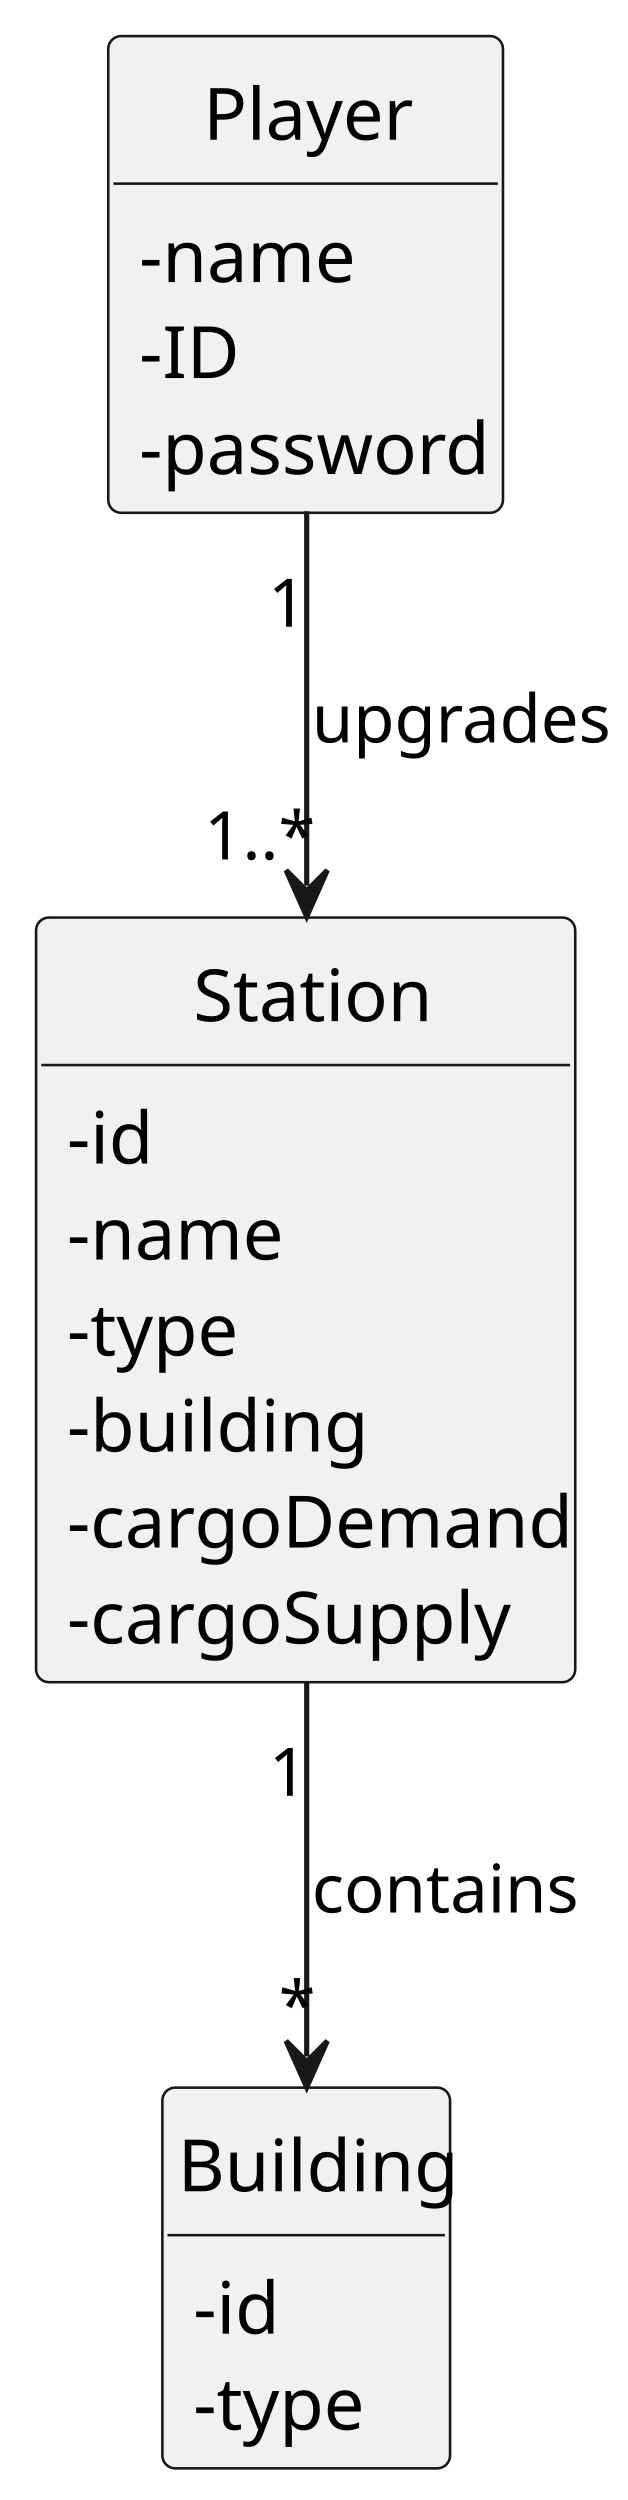
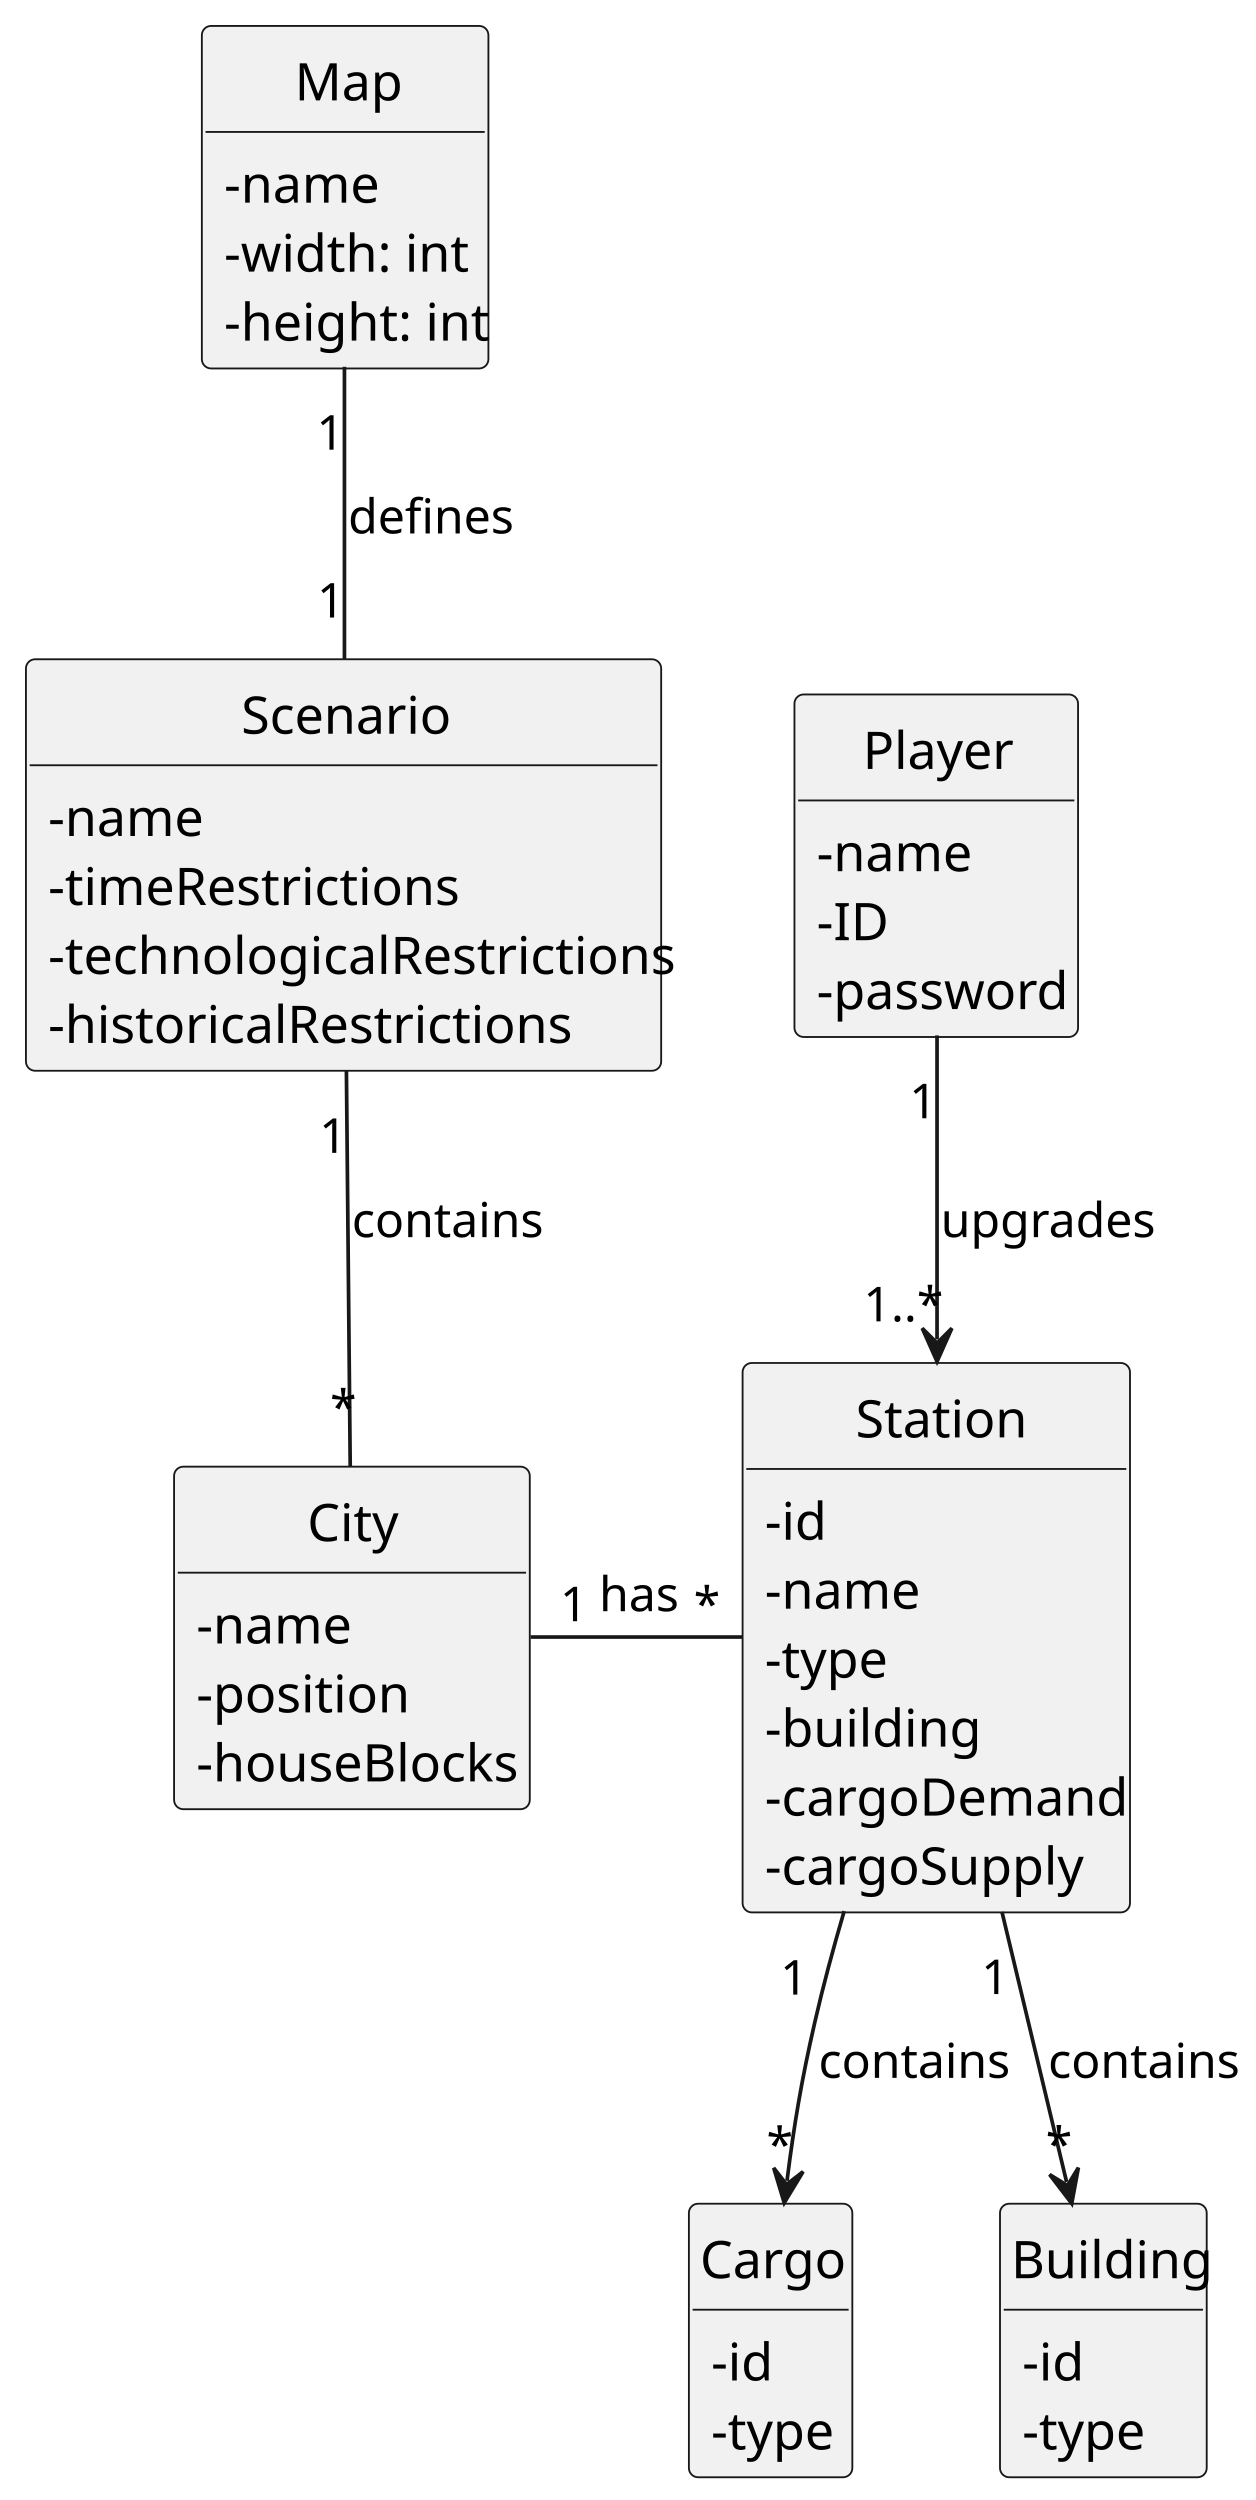
- <svg xmlns="http://www.w3.org/2000/svg" contentStyleType="text/css" height="582px" preserveAspectRatio="none" style="width:146px;height:582px;background:#FFFFFF;" version="1.1" viewBox="0 0 146 582" width="146.4px" zoomAndPan="magnify">
+ <svg xmlns="http://www.w3.org/2000/svg" contentStyleType="text/css" height="675px" preserveAspectRatio="none" style="width:339px;height:675px;background:#FFFFFF;" version="1.1" viewBox="0 0 339 675" width="339px" zoomAndPan="magnify">
  <defs />
  <g>
+     <g id="elem_Map">
+       <rect codeLine="10" fill="#F1F1F1" height="92.484" id="Map" rx="2.5" ry="2.5" style="stroke:#181818;stroke-width:0.5;" width="77.372" x="54.5" y="7" />
+       <text fill="#000000" font-family="sans-serif" font-size="14" lengthAdjust="spacing" textLength="27.234" x="79.569" y="27.107">Map</text>
+       <line style="stroke:#181818;stroke-width:0.5;" x1="55.5" x2="130.872" y1="35.621" y2="35.621" />
+       <text fill="#000000" font-family="sans-serif" font-size="14" lengthAdjust="spacing" textLength="39.683" x="60.5" y="54.728">-name</text>
+       <text fill="#000000" font-family="sans-serif" font-size="14" lengthAdjust="spacing" textLength="59.91" x="60.5" y="73.35">-width: int</text>
+       <text fill="#000000" font-family="sans-serif" font-size="14" lengthAdjust="spacing" textLength="65.372" x="60.5" y="91.971">-height: int</text>
+     </g>
+     <g id="elem_Scenario">
+       <rect codeLine="16" fill="#F1F1F1" height="111.106" id="Scenario" rx="2.5" ry="2.5" style="stroke:#181818;stroke-width:0.5;" width="171.517" x="7" y="178" />
+       <text fill="#000000" font-family="sans-serif" font-size="14" lengthAdjust="spacing" textLength="55.255" x="65.131" y="198.107">Scenario</text>
+       <line style="stroke:#181818;stroke-width:0.5;" x1="8" x2="177.517" y1="206.621" y2="206.621" />
+       <text fill="#000000" font-family="sans-serif" font-size="14" lengthAdjust="spacing" textLength="39.683" x="13" y="225.728">-name</text>
+       <text fill="#000000" font-family="sans-serif" font-size="14" lengthAdjust="spacing" textLength="104.241" x="13" y="244.35">-timeRestrictions</text>
+       <text fill="#000000" font-family="sans-serif" font-size="14" lengthAdjust="spacing" textLength="159.517" x="13" y="262.971">-technologicalRestrictions</text>
+       <text fill="#000000" font-family="sans-serif" font-size="14" lengthAdjust="spacing" textLength="133.034" x="13" y="281.592">-historicalRestrictions</text>
+     </g>
+     <g id="elem_City">
+       <rect codeLine="23" fill="#F1F1F1" height="92.484" id="City" rx="2.5" ry="2.5" style="stroke:#181818;stroke-width:0.5;" width="96.041" x="47" y="396" />
+       <text fill="#000000" font-family="sans-serif" font-size="14" lengthAdjust="spacing" textLength="24.11" x="82.965" y="416.107">City</text>
+       <line style="stroke:#181818;stroke-width:0.5;" x1="48" x2="142.041" y1="424.621" y2="424.621" />
+       <text fill="#000000" font-family="sans-serif" font-size="14" lengthAdjust="spacing" textLength="39.683" x="53" y="443.728">-name</text>
+       <text fill="#000000" font-family="sans-serif" font-size="14" lengthAdjust="spacing" textLength="52.917" x="53" y="462.35">-position</text>
+       <text fill="#000000" font-family="sans-serif" font-size="14" lengthAdjust="spacing" textLength="84.041" x="53" y="480.971">-houseBlocks</text>
+     </g>
    <g id="elem_Player">
-       <rect codeLine="10" fill="#F1F1F1" height="110.981" id="Player" rx="3" ry="3" style="stroke:#181818;stroke-width:0.6;" width="91.895" x="25.2" y="8.4" />
-       <text fill="#000000" font-family="sans-serif" font-size="16.8" lengthAdjust="spacing" textLength="47.619" x="47.338" y="32.529">Player</text>
-       <line style="stroke:#181818;stroke-width:0.6;" x1="26.4" x2="115.895" y1="42.745" y2="42.745" />
-       <text fill="#000000" font-family="sans-serif" font-size="16.8" lengthAdjust="spacing" textLength="47.619" x="32.4" y="65.674">-name</text>
-       <text fill="#000000" font-family="sans-serif" font-size="16.8" lengthAdjust="spacing" textLength="22.395" x="32.4" y="88.019">-ID</text>
-       <text fill="#000000" font-family="sans-serif" font-size="16.8" lengthAdjust="spacing" textLength="77.495" x="32.4" y="110.365">-password</text>
+       <rect codeLine="29" fill="#F1F1F1" height="92.484" id="Player" rx="2.5" ry="2.5" style="stroke:#181818;stroke-width:0.5;" width="76.579" x="214.5" y="187.5" />
+       <text fill="#000000" font-family="sans-serif" font-size="14" lengthAdjust="spacing" textLength="39.683" x="232.948" y="207.607">Player</text>
+       <line style="stroke:#181818;stroke-width:0.5;" x1="215.5" x2="290.079" y1="216.121" y2="216.121" />
+       <text fill="#000000" font-family="sans-serif" font-size="14" lengthAdjust="spacing" textLength="39.683" x="220.5" y="235.228">-name</text>
+       <text fill="#000000" font-family="sans-serif" font-size="14" lengthAdjust="spacing" textLength="18.662" x="220.5" y="253.85">-ID</text>
+       <text fill="#000000" font-family="sans-serif" font-size="14" lengthAdjust="spacing" textLength="64.579" x="220.5" y="272.471">-password</text>
    </g>
    <g id="elem_Station">
-       <rect codeLine="16" fill="#F1F1F1" height="178.017" id="Station" rx="3" ry="3" style="stroke:#181818;stroke-width:0.6;" width="125.519" x="8.4" y="213.6" />
-       <text fill="#000000" font-family="sans-serif" font-size="16.8" lengthAdjust="spacing" textLength="52.303" x="45.008" y="237.729">Station</text>
-       <line style="stroke:#181818;stroke-width:0.6;" x1="9.6" x2="132.72" y1="247.945" y2="247.945" />
-       <text fill="#000000" font-family="sans-serif" font-size="16.8" lengthAdjust="spacing" textLength="18.67" x="15.6" y="270.874">-id</text>
-       <text fill="#000000" font-family="sans-serif" font-size="16.8" lengthAdjust="spacing" textLength="47.619" x="15.6" y="293.219">-name</text>
-       <text fill="#000000" font-family="sans-serif" font-size="16.8" lengthAdjust="spacing" textLength="37.349" x="15.6" y="315.565">-type</text>
-       <text fill="#000000" font-family="sans-serif" font-size="16.8" lengthAdjust="spacing" textLength="63.509" x="15.6" y="337.91">-building</text>
-       <text fill="#000000" font-family="sans-serif" font-size="16.8" lengthAdjust="spacing" textLength="111.12" x="15.6" y="360.255">-cargoDemand</text>
-       <text fill="#000000" font-family="sans-serif" font-size="16.8" lengthAdjust="spacing" textLength="98.987" x="15.6" y="382.601">-cargoSupply</text>
+       <rect codeLine="35" fill="#F1F1F1" height="148.348" id="Station" rx="2.5" ry="2.5" style="stroke:#181818;stroke-width:0.5;" width="104.6" x="200.5" y="368" />
+       <text fill="#000000" font-family="sans-serif" font-size="14" lengthAdjust="spacing" textLength="43.586" x="231.007" y="388.107">Station</text>
+       <line style="stroke:#181818;stroke-width:0.5;" x1="201.5" x2="304.1" y1="396.621" y2="396.621" />
+       <text fill="#000000" font-family="sans-serif" font-size="14" lengthAdjust="spacing" textLength="15.559" x="206.5" y="415.728">-id</text>
+       <text fill="#000000" font-family="sans-serif" font-size="14" lengthAdjust="spacing" textLength="39.683" x="206.5" y="434.35">-name</text>
+       <text fill="#000000" font-family="sans-serif" font-size="14" lengthAdjust="spacing" textLength="31.124" x="206.5" y="452.971">-type</text>
+       <text fill="#000000" font-family="sans-serif" font-size="14" lengthAdjust="spacing" textLength="52.924" x="206.5" y="471.592">-building</text>
+       <text fill="#000000" font-family="sans-serif" font-size="14" lengthAdjust="spacing" textLength="92.6" x="206.5" y="490.213">-cargoDemand</text>
+       <text fill="#000000" font-family="sans-serif" font-size="14" lengthAdjust="spacing" textLength="82.489" x="206.5" y="508.834">-cargoSupply</text>
+     </g>
+     <g id="elem_Cargo">
+       <rect codeLine="44" fill="#F1F1F1" height="73.863" id="Cargo" rx="2.5" ry="2.5" style="stroke:#181818;stroke-width:0.5;" width="44.131" x="186" y="595" />
+       <text fill="#000000" font-family="sans-serif" font-size="14" lengthAdjust="spacing" textLength="38.131" x="189" y="615.107">Cargo</text>
+       <line style="stroke:#181818;stroke-width:0.5;" x1="187" x2="229.131" y1="623.621" y2="623.621" />
+       <text fill="#000000" font-family="sans-serif" font-size="14" lengthAdjust="spacing" textLength="15.559" x="192" y="642.729">-id</text>
+       <text fill="#000000" font-family="sans-serif" font-size="14" lengthAdjust="spacing" textLength="31.124" x="192" y="661.35">-type</text>
    </g>
    <g id="elem_Building">
-       <rect codeLine="25" fill="#F1F1F1" height="88.636" id="Building" rx="3" ry="3" style="stroke:#181818;stroke-width:0.6;" width="66.976" x="37.8" y="486" />
-       <text fill="#000000" font-family="sans-serif" font-size="16.8" lengthAdjust="spacing" textLength="59.776" x="41.4" y="510.129">Building</text>
-       <line style="stroke:#181818;stroke-width:0.6;" x1="39" x2="103.576" y1="520.345" y2="520.345" />
-       <text fill="#000000" font-family="sans-serif" font-size="16.8" lengthAdjust="spacing" textLength="18.67" x="45" y="543.274">-id</text>
-       <text fill="#000000" font-family="sans-serif" font-size="16.8" lengthAdjust="spacing" textLength="37.349" x="45" y="565.62">-type</text>
+       <rect codeLine="49" fill="#F1F1F1" height="73.863" id="Building" rx="2.5" ry="2.5" style="stroke:#181818;stroke-width:0.5;" width="55.813" x="270" y="595" />
+       <text fill="#000000" font-family="sans-serif" font-size="14" lengthAdjust="spacing" textLength="49.813" x="273" y="615.107">Building</text>
+       <line style="stroke:#181818;stroke-width:0.5;" x1="271" x2="324.813" y1="623.621" y2="623.621" />
+       <text fill="#000000" font-family="sans-serif" font-size="14" lengthAdjust="spacing" textLength="15.559" x="276" y="642.729">-id</text>
+       <text fill="#000000" font-family="sans-serif" font-size="14" lengthAdjust="spacing" textLength="31.124" x="276" y="661.35">-type</text>
+     </g>
+     <g id="link_Map_Scenario">
+       <path codeLine="54" d="M93,99.04 C93,123 93,152.65 93,177.91 " fill="none" id="Map-Scenario" style="stroke:#181818;stroke-width:1.0;" />
+       <text fill="#000000" font-family="sans-serif" font-size="13" lengthAdjust="spacing" textLength="41.92" x="94" y="144.028">defines</text>
+       <text fill="#000000" font-family="sans-serif" font-size="13" lengthAdjust="spacing" textLength="7.23" x="85.453" y="121.405">1</text>
+       <text fill="#000000" font-family="sans-serif" font-size="13" lengthAdjust="spacing" textLength="7.23" x="85.597" y="166.739">1</text>
+     </g>
+     <g id="link_Scenario_City">
+       <path codeLine="55" d="M93.53,289.03 C93.85,322.36 94.26,364.5 94.56,395.94 " fill="none" id="Scenario-City" style="stroke:#181818;stroke-width:1.0;" />
+       <text fill="#000000" font-family="sans-serif" font-size="13" lengthAdjust="spacing" textLength="48.42" x="95" y="334.028">contains</text>
+       <text fill="#000000" font-family="sans-serif" font-size="13" lengthAdjust="spacing" textLength="7.23" x="86.195" y="311.274">1</text>
+       <text fill="#000000" font-family="sans-serif" font-size="13" lengthAdjust="spacing" textLength="5.059" x="89.111" y="384.599">*</text>
+     </g>
+     <g id="link_City_Station">
+       <path codeLine="56" d="M143.26,442 C161.32,442 181.92,442 200.36,442 " fill="none" id="City-Station" style="stroke:#181818;stroke-width:1.0;" />
+       <text fill="#000000" font-family="sans-serif" font-size="13" lengthAdjust="spacing" textLength="20.96" x="161.75" y="435.028">has</text>
+       <text fill="#000000" font-family="sans-serif" font-size="13" lengthAdjust="spacing" textLength="7.23" x="151.2" y="437.712">1</text>
+       <text fill="#000000" font-family="sans-serif" font-size="13" lengthAdjust="spacing" textLength="5.059" x="187.295" y="437.776">*</text>
    </g>
    <g id="link_Player_Station">
-       <path codeLine="30" d="M71.4,119.04 C71.4,146.976 71.4,174.552 71.4,206.196 " fill="none" id="Player-to-Station" style="stroke:#181818;stroke-width:1.2;" />
-       <polygon fill="#181818" points="71.4,213.396,76.2,202.596,71.4,207.396,66.6,202.596,71.4,213.396" style="stroke:#181818;stroke-width:1.2;" />
-       <text fill="#000000" font-family="sans-serif" font-size="15.6" lengthAdjust="spacing" textLength="65.051" x="72.6" y="172.834">upgrades</text>
-       <text fill="#000000" font-family="sans-serif" font-size="15.6" lengthAdjust="spacing" textLength="8.676" x="62.417" y="145.907">1</text>
-       <text fill="#000000" font-family="sans-serif" font-size="15.6" lengthAdjust="spacing" textLength="23.415" x="47.532" y="200.061">1..*</text>
+       <path codeLine="57" d="M253,279.56 C253,305.31 253,332.24 253,361.63 " fill="none" id="Player-to-Station" style="stroke:#181818;stroke-width:1.0;" />
+       <polygon fill="#181818" points="253,367.63,257,358.63,253,362.63,249,358.63,253,367.63" style="stroke:#181818;stroke-width:1.0;" />
+       <text fill="#000000" font-family="sans-serif" font-size="13" lengthAdjust="spacing" textLength="54.209" x="254" y="334.028">upgrades</text>
+       <text fill="#000000" font-family="sans-serif" font-size="13" lengthAdjust="spacing" textLength="7.23" x="245.514" y="301.928">1</text>
+       <text fill="#000000" font-family="sans-serif" font-size="13" lengthAdjust="spacing" textLength="19.513" x="233.138" y="356.757">1..*</text>
    </g>
    <g id="link_Station_Building">
-       <path codeLine="31" d="M71.4,391.464 C71.4,423.888 71.4,451.992 71.4,478.74 " fill="none" id="Station-to-Building" style="stroke:#181818;stroke-width:1.2;" />
-       <polygon fill="#181818" points="71.4,485.94,76.2,475.14,71.4,479.94,66.6,475.14,71.4,485.94" style="stroke:#181818;stroke-width:1.2;" />
-       <text fill="#000000" font-family="sans-serif" font-size="15.6" lengthAdjust="spacing" textLength="58.104" x="72.6" y="445.234">contains</text>
-       <text fill="#000000" font-family="sans-serif" font-size="15.6" lengthAdjust="spacing" textLength="8.676" x="62.624" y="418.066">1</text>
-       <text fill="#000000" font-family="sans-serif" font-size="15.6" lengthAdjust="spacing" textLength="6.071" x="64.874" y="472.343">*</text>
+       <path codeLine="58" d="M270.53,516.22 C276.99,543.24 282.645,566.824 287.975,589.115 " fill="none" id="Station-to-Building" style="stroke:#181818;stroke-width:1.0;" />
+       <polygon fill="#181818" points="289.37,594.95,291.167,585.266,288.207,590.087,283.387,587.127,289.37,594.95" style="stroke:#181818;stroke-width:1.0;" />
+       <text fill="#000000" font-family="sans-serif" font-size="13" lengthAdjust="spacing" textLength="48.42" x="283" y="561.028">contains</text>
+       <text fill="#000000" font-family="sans-serif" font-size="13" lengthAdjust="spacing" textLength="7.23" x="264.942" y="538.388">1</text>
+       <text fill="#000000" font-family="sans-serif" font-size="13" lengthAdjust="spacing" textLength="5.059" x="282.341" y="583.62">*</text>
+     </g>
+     <g id="link_Station_Cargo">
+       <path codeLine="59" d="M227.93,516 C224.99,526.01 222.24,536.21 220,546 C216.37,561.83 214.413,573.637 212.493,588.817 " fill="none" id="Station-to-Cargo" style="stroke:#181818;stroke-width:1.0;" />
+       <polygon fill="#181818" points="211.74,594.77,216.838,586.343,212.367,589.809,208.901,585.339,211.74,594.77" style="stroke:#181818;stroke-width:1.0;" />
+       <text fill="#000000" font-family="sans-serif" font-size="13" lengthAdjust="spacing" textLength="48.42" x="221" y="561.028">contains</text>
+       <text fill="#000000" font-family="sans-serif" font-size="13" lengthAdjust="spacing" textLength="7.23" x="210.667" y="538.533">1</text>
+       <text fill="#000000" font-family="sans-serif" font-size="13" lengthAdjust="spacing" textLength="5.059" x="206.954" y="583.691">*</text>
    </g>
  </g>
</svg>
